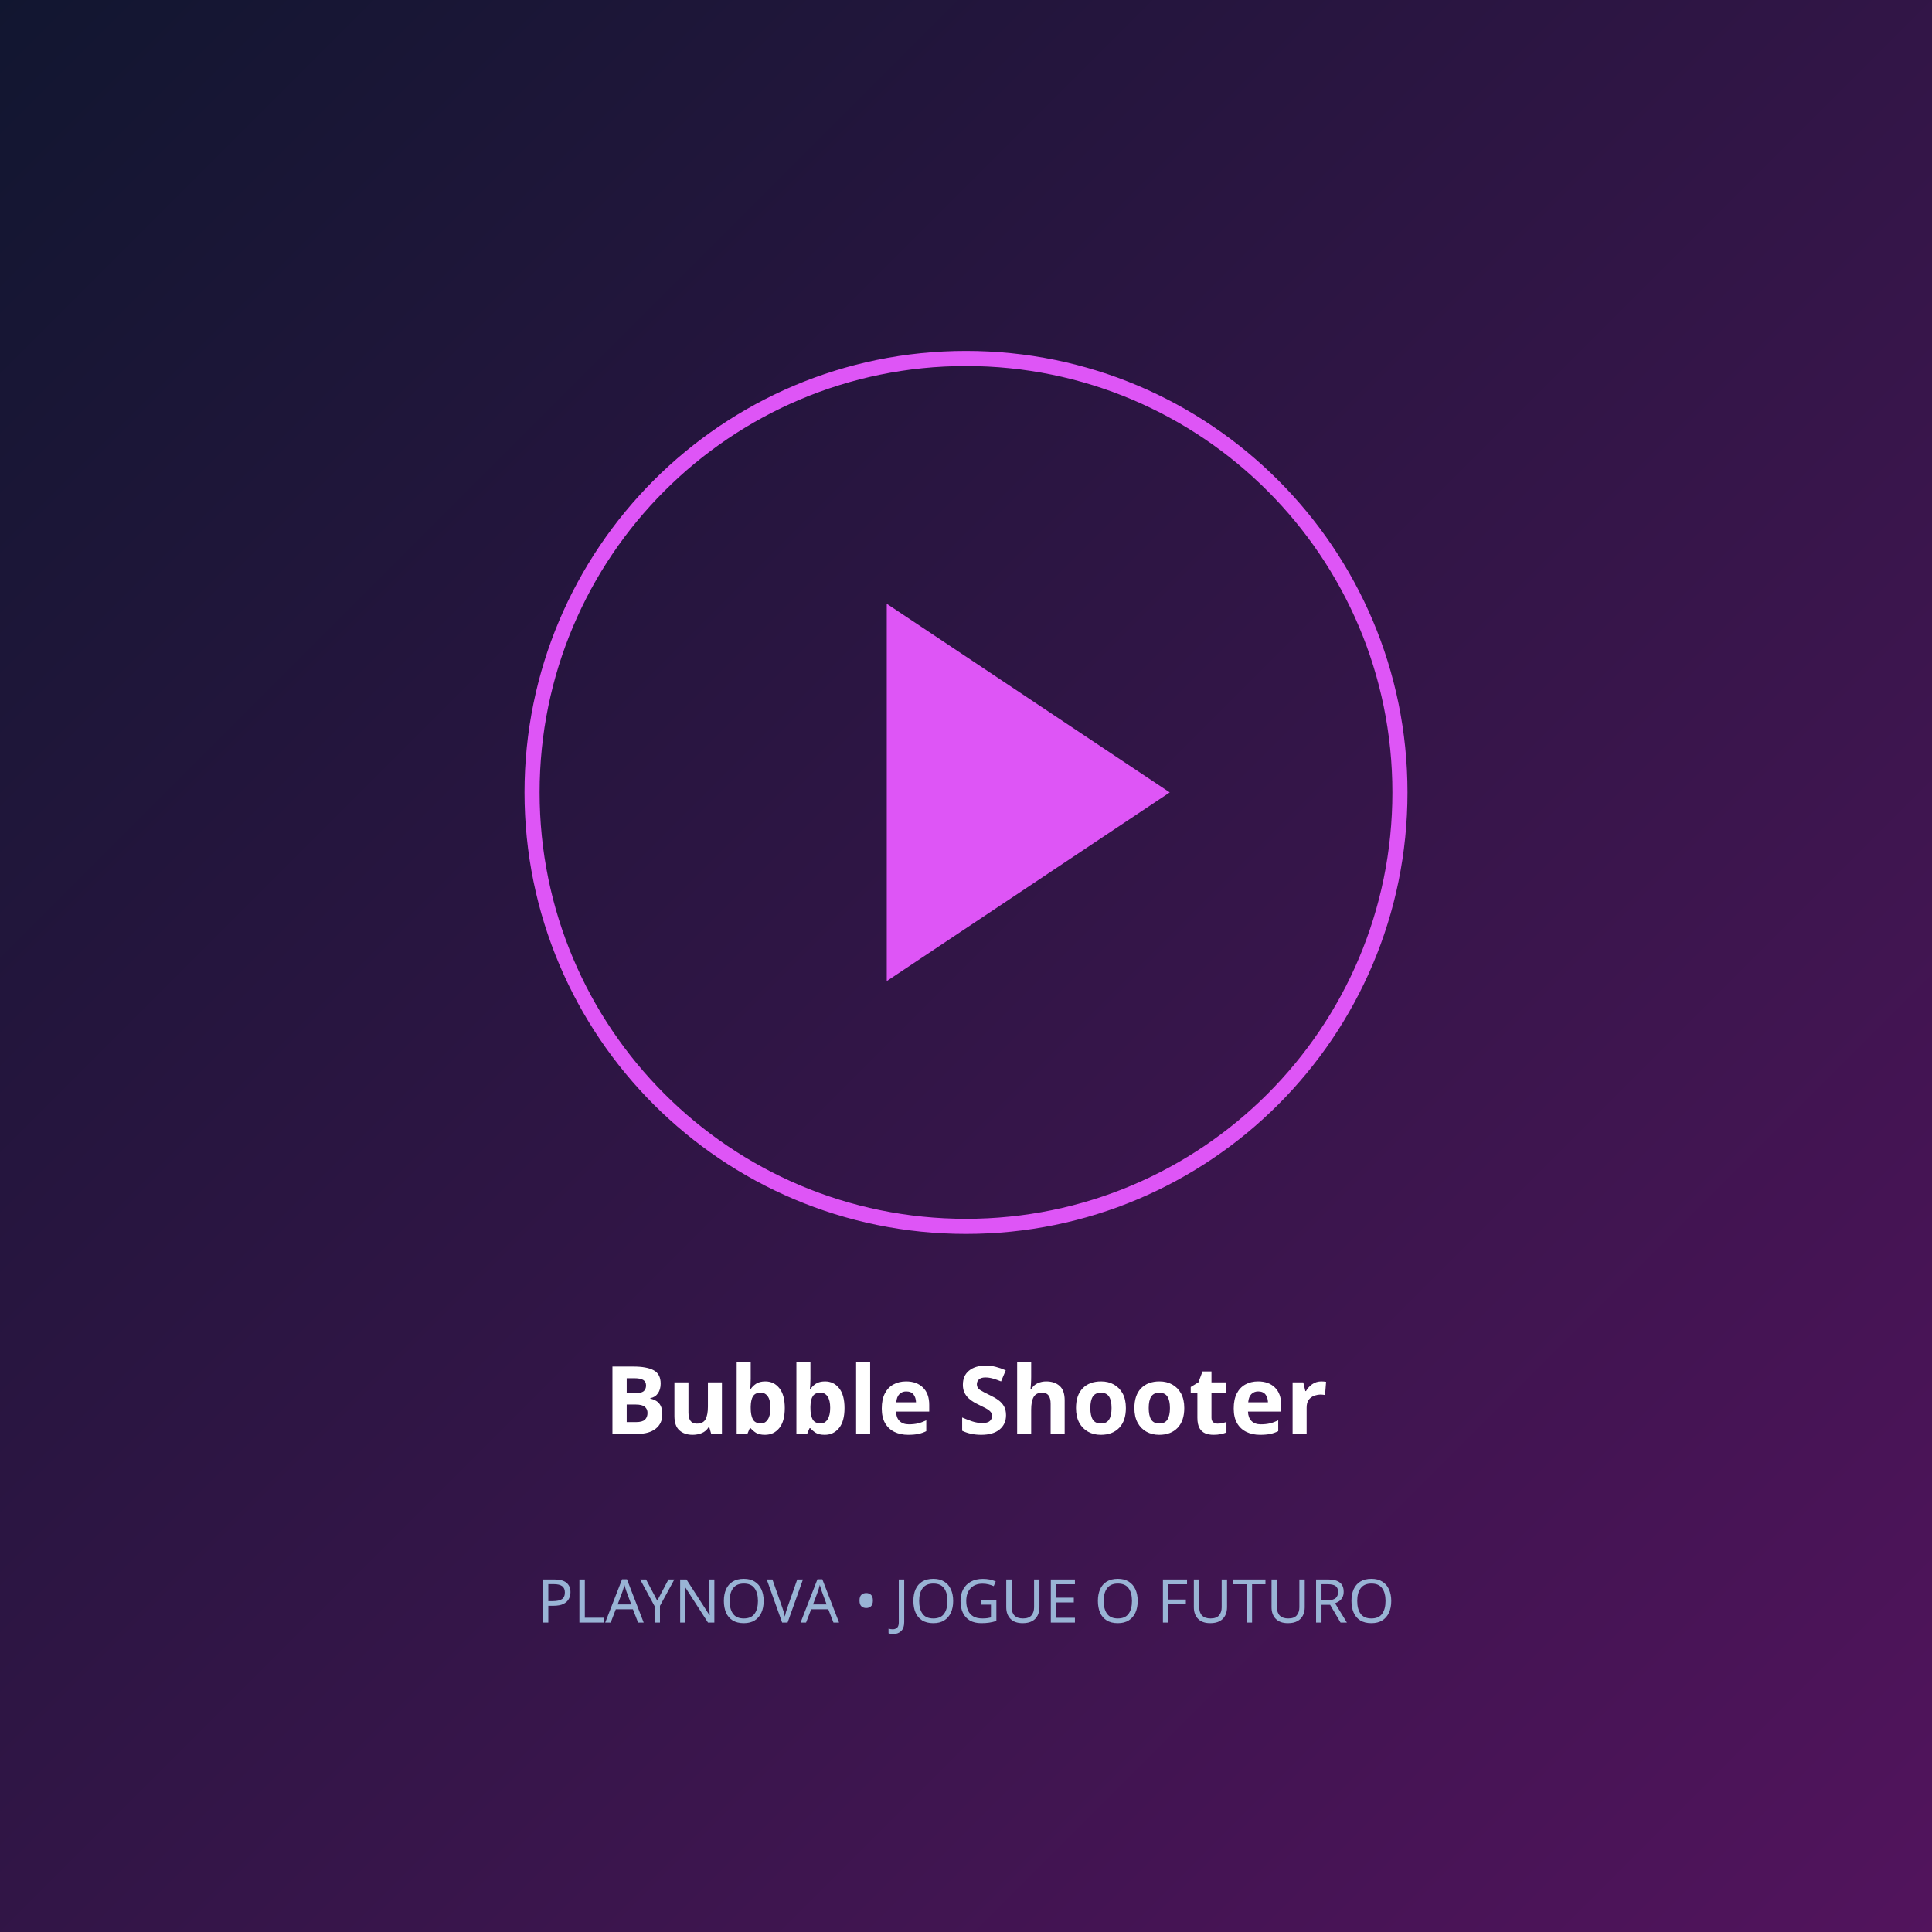
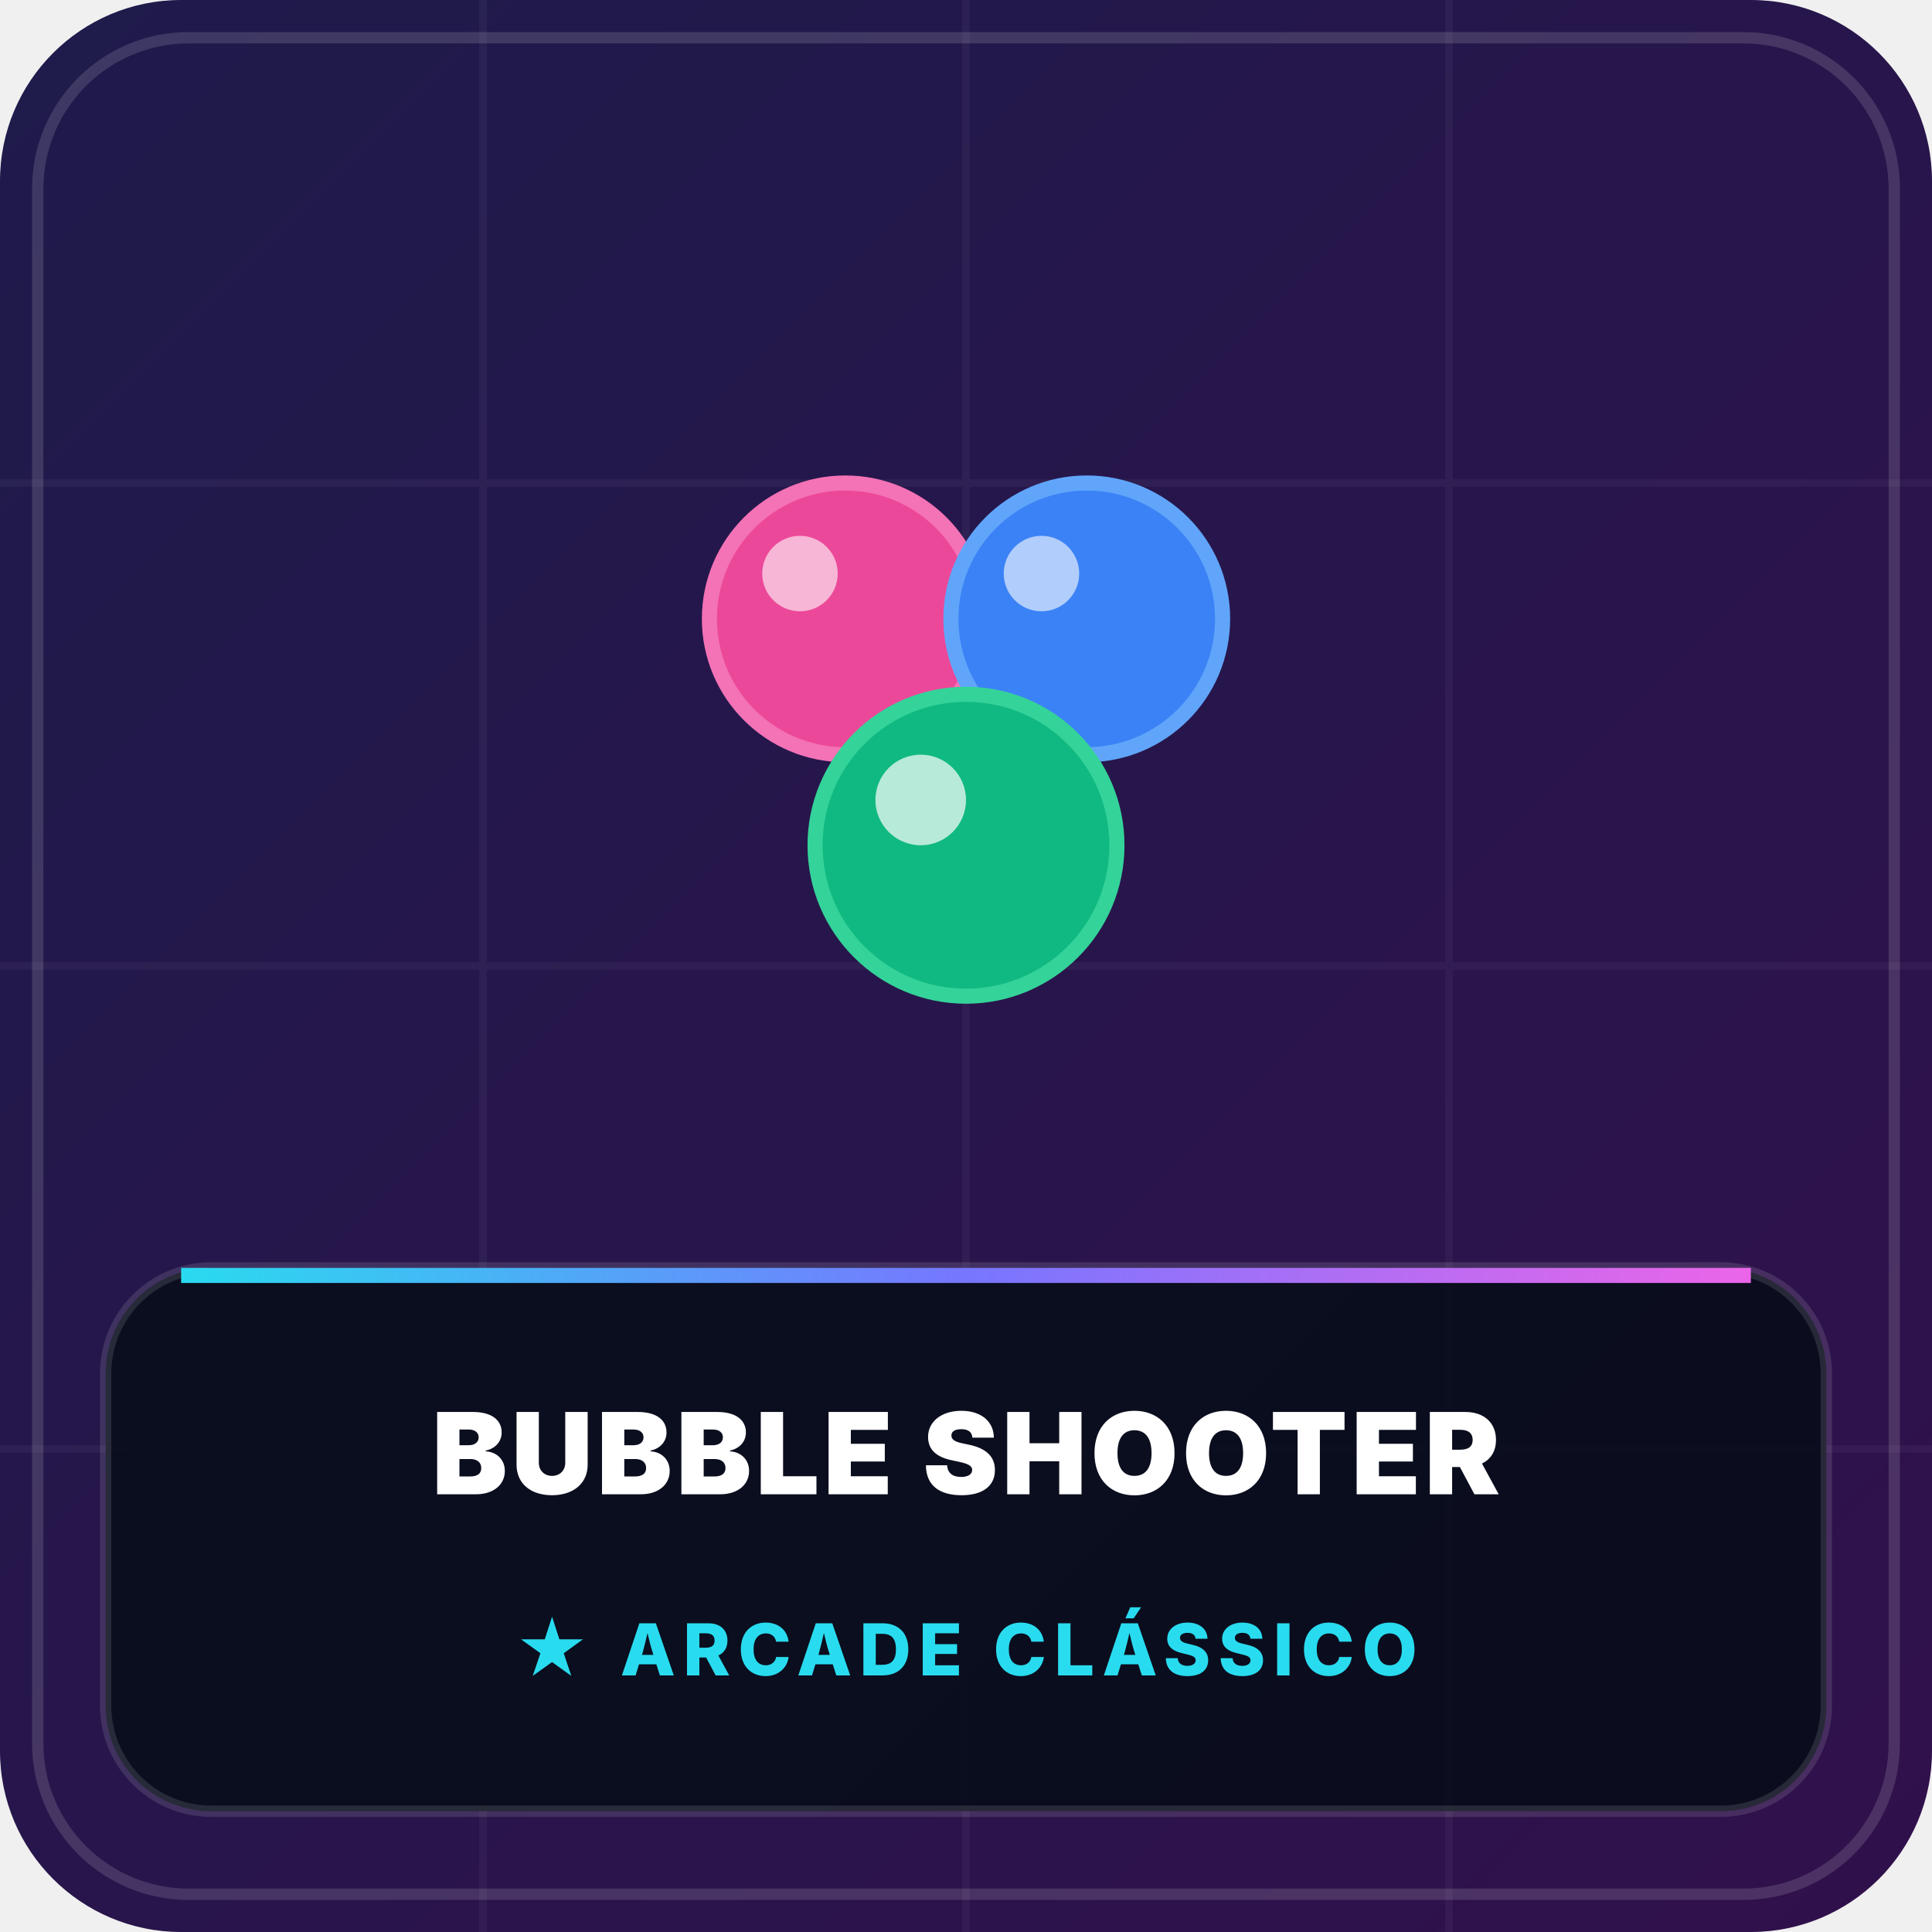
- <svg xmlns="http://www.w3.org/2000/svg" width="512" height="512" viewBox="0 0 512 512">
+ <svg xmlns="http://www.w3.org/2000/svg" viewBox="0 0 256 256" width="256" height="256">
  <defs>
-     <linearGradient id="bg" x2="1" y2="1">
-       <stop stop-color="#111630" />
-       <stop offset="1" stop-color="hsl(291,65%,22%)" />
+     <linearGradient id="bg_bubble-shooter" x1="0%" y1="0%" x2="100%" y2="100%">
+       <stop offset="0%" stop-color="#1e1b4b" />
+       <stop offset="100%" stop-color="#31104b" />
    </linearGradient>
+     <linearGradient id="cyber_bubble-shooter" x1="0%" y1="0%" x2="100%" y2="0%">
+       <stop offset="0%" stop-color="#29dbef" />
+       <stop offset="50%" stop-color="#7776ff" />
+       <stop offset="100%" stop-color="#ec65e8" />
+     </linearGradient>
+     <filter id="glow_bubble-shooter" x="-20%" y="-20%" width="140%" height="140%">
+       <feGaussianBlur stdDeviation="3" result="blur" />
+       <feComposite in="SourceGraphic" in2="blur" operator="over" />
+     </filter>
  </defs>
-   <rect width="512" height="512" fill="url(#bg)" />
-   <circle cx="256" cy="210" r="115" fill="none" stroke="hsl(291,90%,65%)" stroke-width="4" />
-   <path d="M235 160 L310 210 L235 260Z" fill="hsl(291,90%,65%)" />
-   <text x="256" y="380" fill="white" font-family="sans-serif" font-weight="bold" font-size="25" text-anchor="middle">Bubble Shooter</text>
-   <text x="256" y="430" fill="#99b4d5" font-family="sans-serif" font-size="16" text-anchor="middle">PLAYNOVA • JOGUE O FUTURO</text>
+   <rect width="256" height="256" rx="24" fill="url(#bg_bubble-shooter)" />
+   <path d="M0 64 H256 M0 128 H256 M0 192 H256 M64 0 V256 M128 0 V256 M192 0 V256" stroke="rgba(255,255,255,0.04)" stroke-width="1" />
+   <rect x="5" y="5" width="246" height="246" rx="20" fill="none" stroke="rgba(255,255,255,0.14)" stroke-width="1.5" />
+   <g transform="translate(128, 96)">
+     <circle cx="-16" cy="-14" r="18" fill="#ec4899" stroke="#f472b6" stroke-width="2" />
+     <circle cx="-22" cy="-20" r="5" fill="#fff" opacity="0.6" />
+     <circle cx="16" cy="-14" r="18" fill="#3b82f6" stroke="#60a5fa" stroke-width="2" />
+     <circle cx="10" cy="-20" r="5" fill="#fff" opacity="0.6" />
+     <circle cx="0" cy="16" r="20" fill="#10b981" stroke="#34d399" stroke-width="2" />
+     <circle cx="-6" cy="10" r="6" fill="#fff" opacity="0.7" />
+   </g>
+   <rect x="14" y="168" width="228" height="72" rx="14" fill="rgba(8,13,26,0.92)" stroke="rgba(255,255,255,0.12)" stroke-width="1.5" />
+   <rect x="24" y="168" width="208" height="2" fill="url(#cyber_bubble-shooter)" />
+   <text x="128" y="198" font-family="system-ui, -apple-system, sans-serif" font-size="15" font-weight="900" fill="#ffffff" text-anchor="middle" letter-spacing="0.5">BUBBLE SHOOTER</text>
+   <text x="128" y="222" font-family="system-ui, -apple-system, sans-serif" font-size="9.5" font-weight="800" fill="#29dbef" text-anchor="middle" letter-spacing="1">★ ARCADE CLÁSSICO</text>
</svg>
